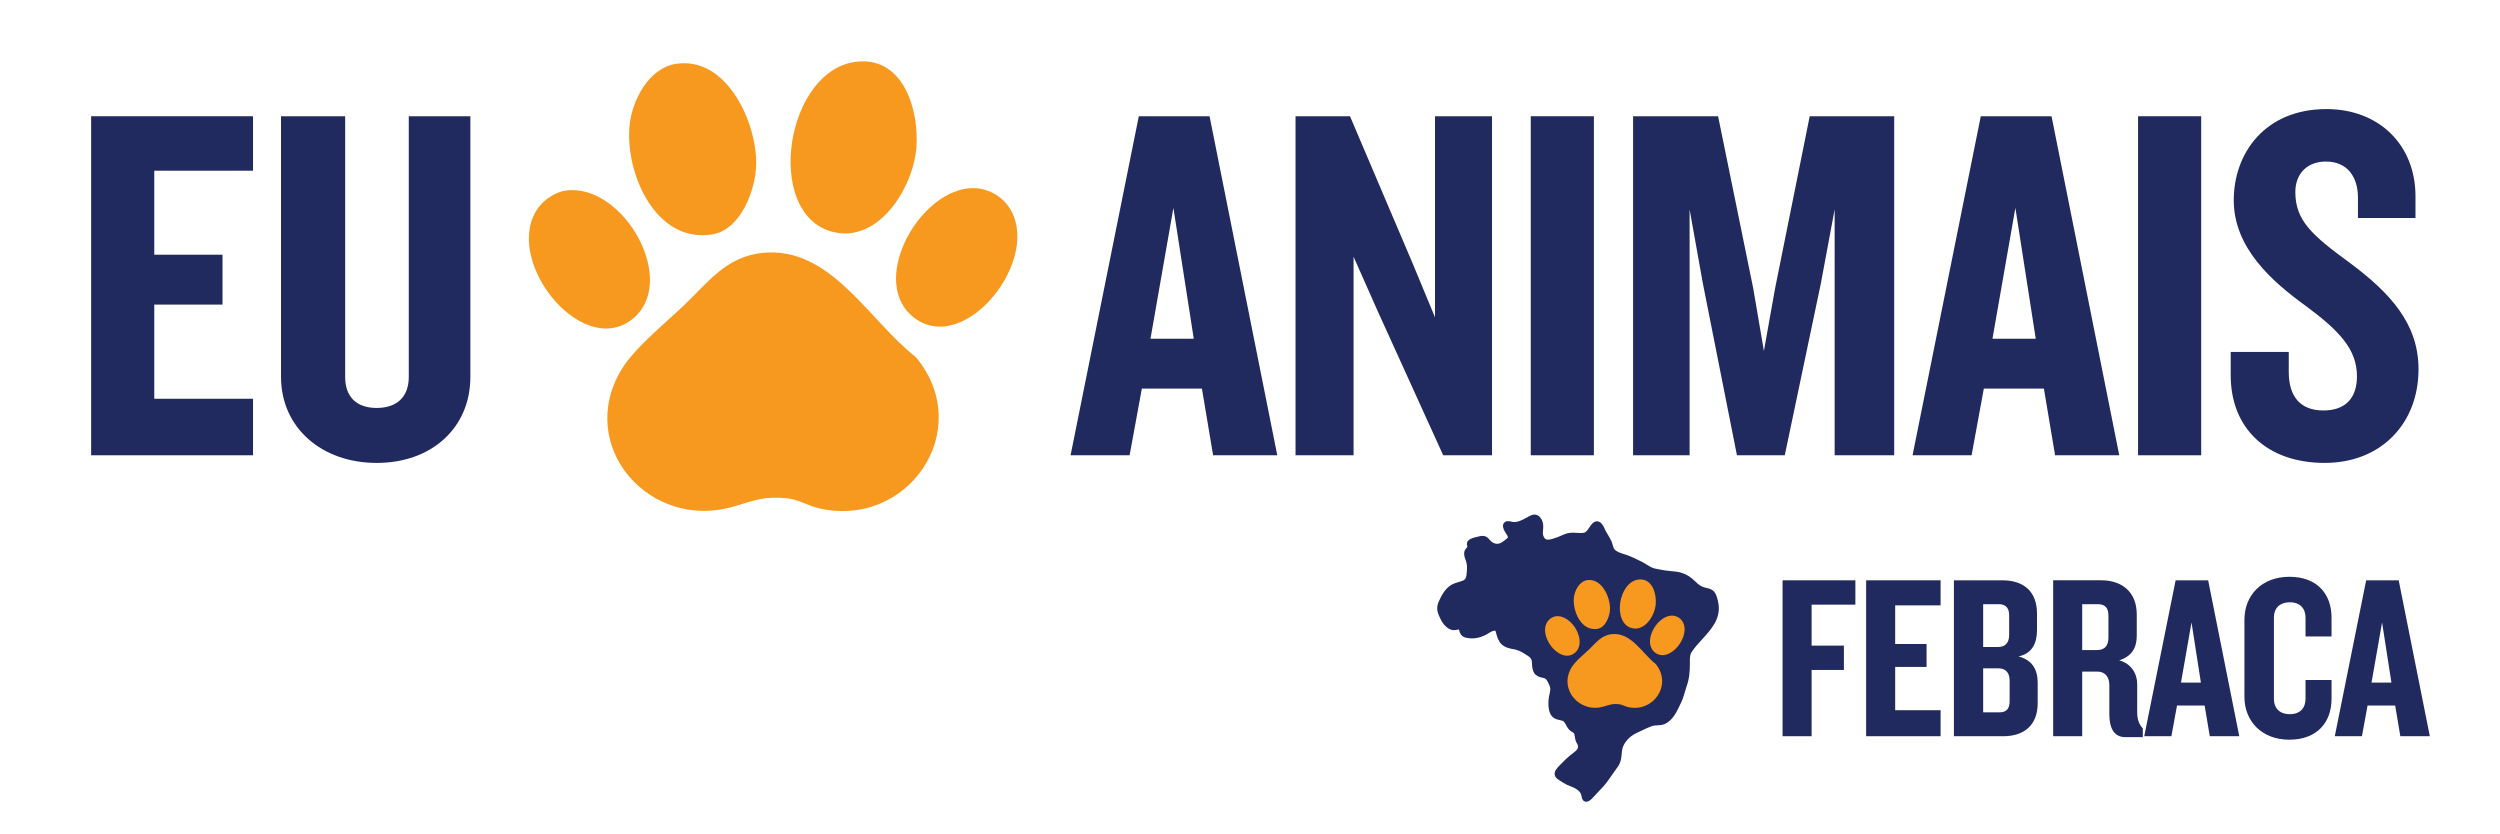
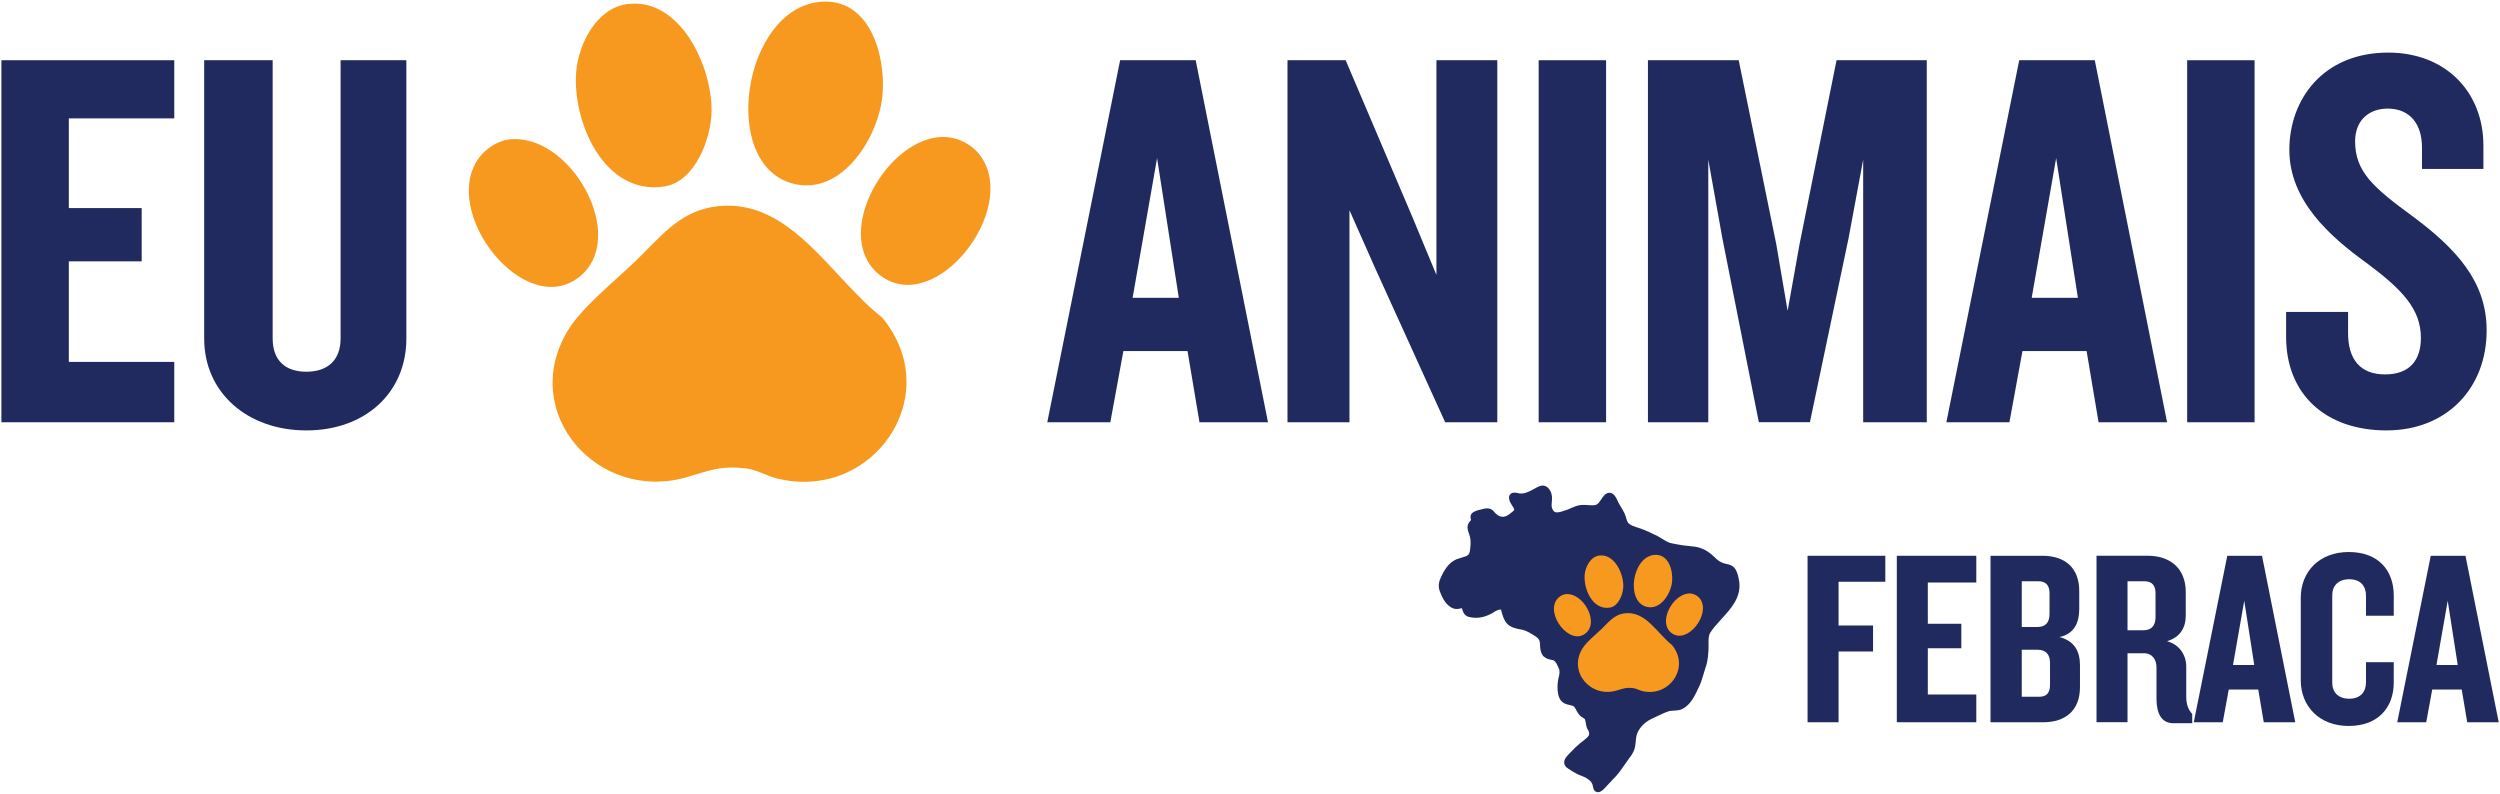
- <svg xmlns="http://www.w3.org/2000/svg" id="Layer_1" data-name="Layer 1" viewBox="0 0 873.15 290.97">
+ <svg xmlns="http://www.w3.org/2000/svg" id="Layer_1" data-name="Layer 1" viewBox="31.37 20.9 817.69 259.66">
  <defs>
    <style>
      .cls-1 {
        fill: #f7991e;
      }

      .cls-2 {
        fill: #202a5e;
      }
    </style>
  </defs>
  <path class="cls-2" d="M31.83,159.01V40.6h56.54v19.02h-34.49v29.34h23.83v17.42h-23.83v32.89h34.49v19.74H31.83Z" />
  <path class="cls-2" d="M131.57,161.68c-19.2,0-33.42-12.27-33.42-30.05V40.6h22.4v91.03c0,6.93,3.91,10.85,11.02,10.85s11.2-3.91,11.2-10.85V40.6h21.51v91.03c0,17.78-13.51,30.05-32.71,30.05Z" />
  <path class="cls-2" d="M423.69,159.01l-3.91-23.29h-20.98l-4.27,23.29h-20.62l23.83-118.41h24.71l23.65,118.41h-22.4ZM409.82,72.61l-8,45.69h15.11l-7.11-45.69Z" />
  <path class="cls-2" d="M504.05,159.01l-22.94-50.49-8.36-18.85v69.34h-20.27V40.6h19.02l21.87,51.38,7.82,18.85V40.6h19.91v118.41h-17.07Z" />
  <path class="cls-2" d="M534.63,159.01V40.6h22.05v118.41h-22.05Z" />
  <path class="cls-2" d="M640.77,159.01v-85.88l-4.8,25.78-12.62,60.09h-16.71l-11.91-60.09-4.62-25.78v85.88h-19.74V40.6h29.69l12.27,60.1,3.73,21.87,3.91-21.87,12.09-60.1h29.51v118.41h-20.8Z" />
  <path class="cls-2" d="M717.76,159.01l-3.91-23.29h-20.98l-4.27,23.29h-20.62l23.83-118.41h24.71l23.65,118.41h-22.4ZM703.89,72.61l-8,45.69h15.11l-7.11-45.69Z" />
  <path class="cls-2" d="M746.74,159.01V40.6h22.05v118.41h-22.05Z" />
  <path class="cls-2" d="M811.99,161.68c-20.27,0-32.89-12.09-32.89-30.58v-8.18h20.27v6.93c0,8.71,4.09,13.51,12.09,13.51s11.73-4.62,11.73-11.91c0-9.42-6.04-15.82-17.78-24.54-12.09-8.71-25.25-20.45-25.25-36.98s11.02-31.83,32.36-31.83c18.67,0,31.11,12.8,31.11,30.4v7.65h-20.09v-7.11c0-7.29-3.73-12.62-11.2-12.62-6.4,0-10.67,4.09-10.67,10.67,0,9.96,5.87,15.11,19.02,24.71,14.05,10.49,24,21.16,24,37.16,0,19.02-13.16,32.71-32.71,32.71Z" />
  <path class="cls-1" d="M266.36,88.32c23.75-2.43,37.02,23.58,53.51,36.4,21.22,25.58-3.12,60.44-34.4,52.66-3.2-.8-6.77-2.89-9.95-3.26-8.44-.99-11.82.58-19.28,2.79-29.14,8.62-55.3-20.89-39.23-47.77,4.53-7.57,15.41-16.32,22.03-22.65,8.37-8,14.62-16.86,27.3-18.16Z" />
  <path class="cls-1" d="M299.78,21.49c16-1.3,21.22,17.23,20.28,29.99-1.03,13.93-13.18,33.78-29.44,29.45-24.07-6.42-16.21-57.38,9.16-59.44Z" />
  <path class="cls-1" d="M236.43,22.25c17.47-2.39,27.88,20.51,27.68,35.05-.12,8.9-5.36,23.02-15.44,24.59-19.67,3.06-30.1-21.06-28.85-37.4.7-9.12,6.63-20.88,16.61-22.25Z" />
  <path class="cls-1" d="M197.58,66.55c20.33-2.75,39.94,32.24,22.99,45.13-17.99,13.67-45.64-21.83-32.38-39.37,2.08-2.76,5.93-5.29,9.39-5.76Z" />
  <path class="cls-1" d="M338.24,65.78c5.41-.57,10.9,1.92,14.01,6.37,12.24,17.52-14.79,52.24-32.76,38.98-16.16-11.93.5-43.44,18.76-45.35Z" />
  <path class="cls-2" d="M632.72,211.18v14.31h11.28v8.5h-11.28v23.14h-10.14v-54.45h25.43v8.5h-15.29Z" />
  <path class="cls-2" d="M651.77,257.13v-54.45h26v8.75h-15.86v13.49h10.96v8.01h-10.96v15.12h15.86v9.08h-26Z" />
  <path class="cls-2" d="M699.59,257.13h-17.17v-54.45h17c7.44,0,12.02,4.01,12.02,11.53v5.89c0,4.66-1.8,8.18-6.46,9.16,4.91,1.31,6.7,4.66,6.7,9.24v7.11c0,7.6-4.66,11.53-12.1,11.53ZM701.72,214.94c0-2.45-1.06-3.92-3.6-3.92h-5.48v14.96h5.07c2.62,0,4.01-1.39,4.01-4.25v-6.79ZM701.88,237.75c0-2.86-1.39-4.33-4.01-4.33h-5.23v15.37h5.72c2.53,0,3.52-1.39,3.52-3.92v-7.11Z" />
  <path class="cls-2" d="M742.27,257.45c-4.01,0-5.56-3.27-5.56-8.01v-10.22c0-2.54-1.31-4.66-4.17-4.66h-5.31v22.56h-10.14v-54.45h16.76c7.44,0,12.43,4.25,12.43,11.86v7.68c0,4.09-1.88,7.11-6.13,8.42,4.25,1.14,6.29,4.74,6.29,8.26v9.97c0,2.54.74,4.25,1.96,5.56v3.03h-6.13ZM736.39,214.94c0-2.45-1.06-3.92-3.6-3.92h-5.56v16.02h5.15c2.62,0,4.01-1.39,4.01-4.33v-7.77Z" />
  <path class="cls-2" d="M771.79,257.13l-1.8-10.71h-9.65l-1.96,10.71h-9.48l10.96-54.45h11.36l10.87,54.45h-10.3ZM765.41,217.39l-3.68,21.01h6.95l-3.27-21.01Z" />
  <path class="cls-2" d="M799.59,258.35c-9.73,0-15.7-6.54-15.7-14.96v-26.98c0-8.42,5.97-14.96,15.7-14.96s14.72,6.05,14.72,14.23v6.62h-9.08v-6.54c0-3.19-1.8-5.4-5.48-5.4s-5.56,2.21-5.56,5.23v28.61c0,3.03,1.88,5.23,5.56,5.23s5.48-2.21,5.48-5.4v-6.54h9.08v6.62c0,8.18-5.07,14.23-14.72,14.23Z" />
  <path class="cls-2" d="M838.34,257.13l-1.8-10.71h-9.65l-1.96,10.71h-9.48l10.96-54.45h11.36l10.87,54.45h-10.3ZM831.96,217.39l-3.68,21.01h6.95l-3.27-21.01Z" />
  <rect class="cls-1" x="537.65" y="197.94" width="52.36" height="53.95" rx="26.18" ry="26.18" />
  <path class="cls-2" d="M600.27,211.47v-.11c-.73-4.75-1.88-5.51-4.17-6-1.05-.23-2.23-.49-3.88-2.17l-.02-.02c-1.54-1.49-2.94-2.43-4.4-2.94-1.36-.51-2.81-.64-4.22-.77-.7-.07-1.36-.12-1.98-.22-.39-.07-.78-.14-1.18-.21-.94-.16-1.91-.33-2.76-.54-.92-.29-1.74-.8-2.62-1.35-.79-.49-1.61-1-2.58-1.4-2.09-1.08-4.07-1.89-6.08-2.47-1.75-.58-2.61-1.21-2.88-2.13l-.02-.06c-.08-.23-.16-.48-.23-.74-.14-.48-.29-.98-.52-1.5-.32-.68-.73-1.36-1.12-2.02-.48-.79-.97-1.61-1.29-2.41l-.03-.07c-.44-.93-1.16-2.17-2.39-2.26-1.32-.1-2.13,1.12-2.84,2.19-.34.5-.71,1.07-1.03,1.33l-.09.08c-.61.6-1.77.52-3.11.43-.84-.06-1.7-.12-2.59-.01-1.18.16-2.18.61-3.13,1.04-.66.3-1.29.58-1.94.74l-.12.04c-1.54.58-2.57.72-3.16.41-.41-.21-.73-.71-.95-1.49-.12-.53-.07-1.14-.01-1.78.09-1.06.19-2.25-.43-3.45-.47-.97-1.07-1.55-1.84-1.78-1.2-.37-2.3.28-3.36.9l-.11.06c-2.16,1.16-3.7,1.89-5.42,1.37l-.13-.03c-.57-.11-1.64-.31-2.32.46-.22.25-.55.79-.31,1.67.15.76.57,1.42.98,2.06.29.45.73,1.13.67,1.38-.11.17-.56.62-1.29,1.12l-.08.06c-.93.78-1.83,1.13-2.68,1.04-.89-.09-1.76-.65-2.58-1.66-1.19-1.55-2.94-1.08-4-.79-.16.04-.32.08-.5.12-.95.23-2.14.51-2.85,1.35l-.11.12-.07.15c-.3.65-.12,1.25-.02,1.61.02.05.03.11.04.15-.05.08-.15.19-.22.27-.28.32-.67.76-.85,1.4l-.03.1c-.2,1.04.15,1.97.42,2.72.12.32.23.63.29.9l.02.07c.34,1.2.22,2.73.08,3.93v.04c-.17,2.11-.79,2.29-2.63,2.83-.49.15-1.05.31-1.64.53-2.89,1.07-4.46,4.01-5.51,6.45-.61,1.4-.65,2.91-.09,4.25.7,1.8,1.54,3.66,3.33,4.9,1.35.98,2.51.74,3.28.58.24-.05.42-.08.58-.09.01.05.03.09.04.13.42,1.98,1.54,2.59,2.43,2.75,2.71.64,5.59,0,8.34-1.85,1.05-.62,1.67-.66,1.85-.6.06.02.11.09.16.21,1.03,4.23,2.14,5.68,6.87,6.37,1.53.36,2.88,1.23,4.33,2.17,1.42.88,1.45,1.63,1.51,2.88.04.97.09,2.18.92,3.41l.08.13.12.1c1,.88,1.91,1.04,2.58,1.16.82.14,1.36.24,2.33,2.6l.05.11c.54,1.01.22,2.27-.11,3.6l-.05.22c-.11.61-.97,6.03,1.88,7.62.63.36,1.3.51,1.89.64.63.14,1.17.26,1.46.56.24.25.45.66.68,1.09.26.49.55,1.05.97,1.52.44.53.97.84,1.43,1.12.09.05.18.11.27.17.26.16.35.75.45,1.37.1.64.21,1.36.56,2l.03.05c1.1,1.79.52,2.35-1.67,4.02-.26.2-.52.4-.78.61-.98.78-1.84,1.66-2.67,2.51-.21.22-.43.44-.65.66l-.22.23c-.85.88-1.8,1.88-1.64,3.13.07.47.33,1.15,1.21,1.69.85.62,1.86,1.23,3.07,1.87l.07.03c.39.17.76.32,1.13.46.77.3,1.49.58,2.14,1.05l.05.03c.97.63,1.48,1.3,1.66,2.17v.04c.04.13.07.26.09.37.03.16.06.3.09.42.31,1.21,1.16,1.34,1.52,1.34.03,0,.07,0,.09,0,.54-.03,1.11-.35,1.8-.99l.02-.02c.55-.54,1.08-1.13,1.6-1.7.41-.46.84-.93,1.25-1.35,1.67-1.59,2.82-3.27,3.94-4.89.49-.7.99-1.43,1.52-2.15.56-.74,1.19-1.57,1.56-2.56.41-.99.5-2.03.59-3.04.06-.64.11-1.25.24-1.8.54-2.13,2.34-4.19,4.7-5.38.57-.26,1.14-.54,1.69-.8,1.45-.71,2.83-1.37,4.27-1.83.47-.11.99-.14,1.54-.17.85-.04,1.72-.09,2.6-.45l.03-.02c2.39-1.08,3.86-3.67,4.75-5.53l.02-.04c.17-.39.36-.77.56-1.18.33-.66.67-1.35.94-2.1.3-.85.55-1.71.8-2.55.19-.64.39-1.3.6-1.94.93-2.59,1.07-5.31,1.07-7.63v-.43c-.02-1.35-.03-2.63.54-3.61.96-1.5,2.26-2.93,3.64-4.44,3.15-3.45,6.41-7.01,5.88-11.98ZM572.5,202.39c4.57-.37,6.06,4.92,5.79,8.56-.3,3.98-3.76,9.65-8.41,8.41-6.87-1.83-4.63-16.39,2.61-16.97ZM549.67,208.96c.2-2.61,1.89-5.96,4.74-6.35,4.99-.68,7.96,5.86,7.91,10.01-.03,2.54-1.53,6.57-4.41,7.02-5.62.88-8.59-6.01-8.24-10.68ZM540.63,216.9c.6-.79,1.69-1.51,2.68-1.65,5.81-.78,11.41,9.21,6.56,12.89-5.14,3.9-13.03-6.23-9.25-11.24ZM568.42,246.9c-.92-.23-1.93-.83-2.84-.93-2.41-.28-3.38.17-5.51.8-8.32,2.46-15.79-5.96-11.2-13.64,1.29-2.16,4.4-4.66,6.29-6.47,2.39-2.28,4.17-4.81,7.8-5.18,6.78-.7,10.57,6.73,15.28,10.39,6.06,7.3-.89,17.26-9.82,15.04ZM578.13,227.98c-4.61-3.41.15-12.4,5.36-12.95,1.54-.16,3.11.55,4,1.82,3.49,5-4.22,14.92-9.36,11.13Z" />
</svg>
